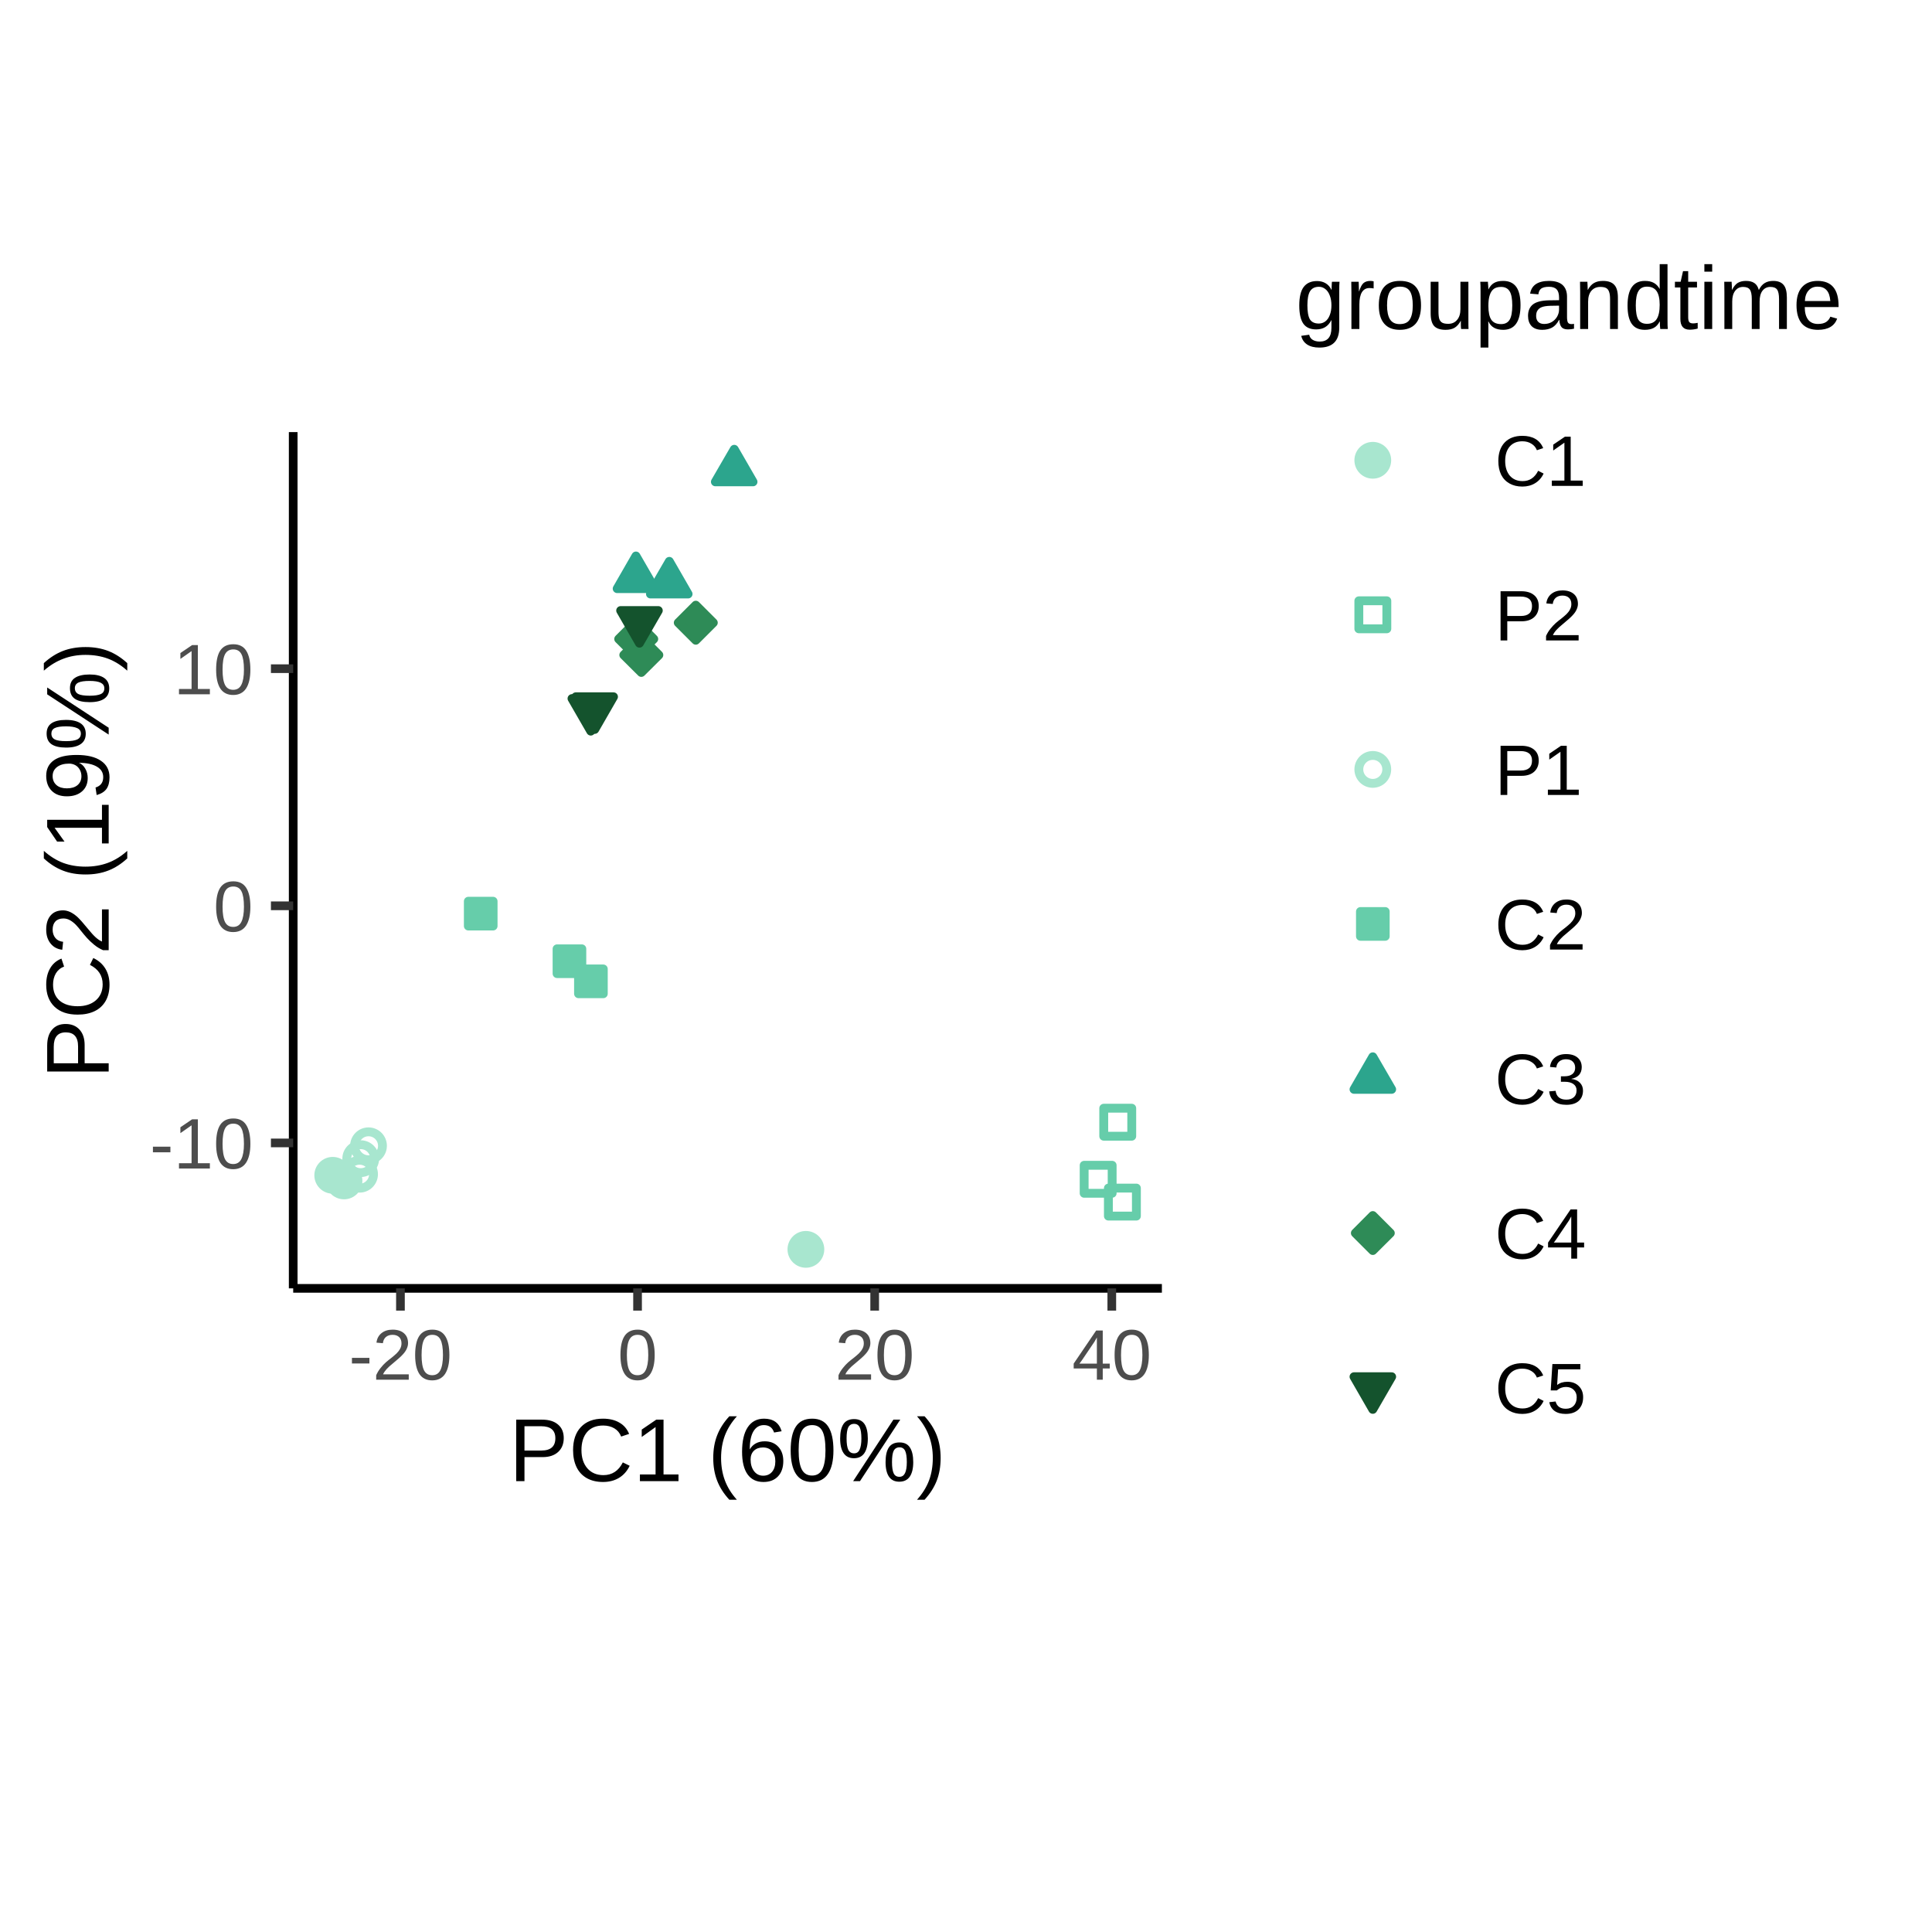
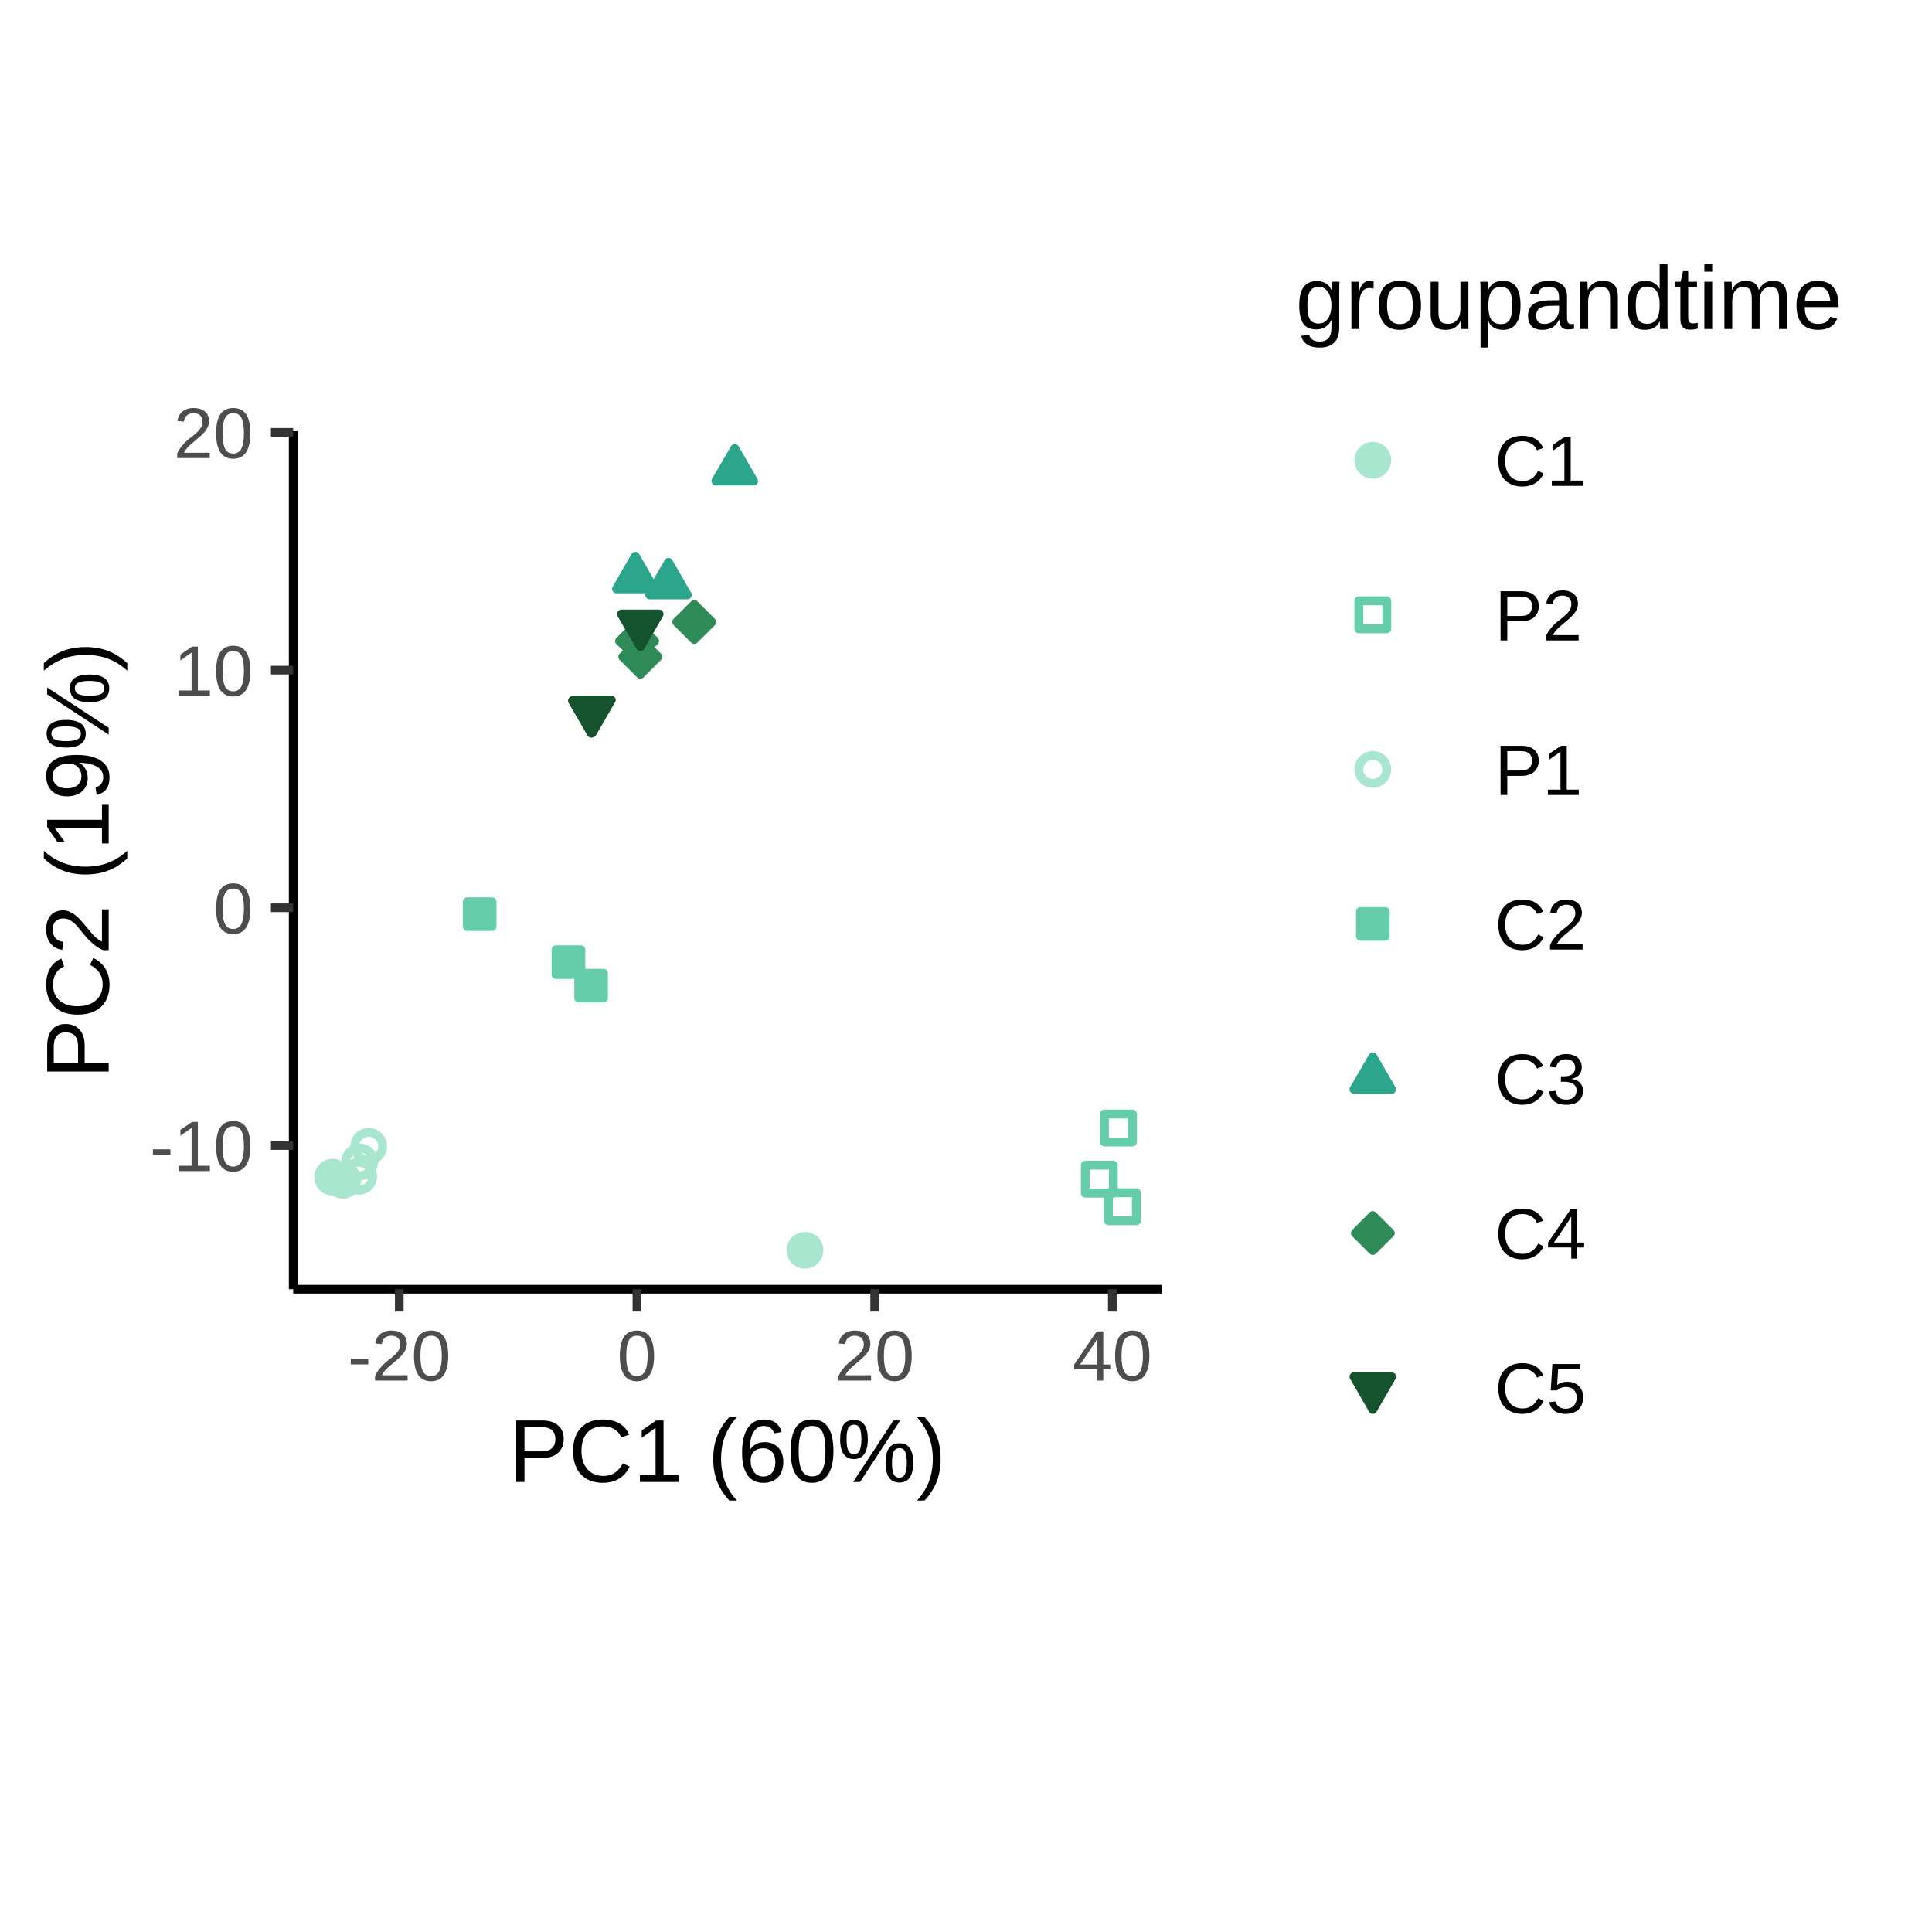
<svg xmlns="http://www.w3.org/2000/svg" class="svglite" width="216.00pt" height="216.00pt" viewBox="0 0 216.00 216.00">
  <defs>
    <style type="text/css">
    .svglite line, .svglite polyline, .svglite polygon, .svglite path, .svglite rect, .svglite circle {
      fill: none;
      stroke: #000000;
      stroke-linecap: round;
      stroke-linejoin: round;
      stroke-miterlimit: 10.00;
    }
    .svglite text {
      white-space: pre;
    }
  </style>
  </defs>
  <rect width="100%" height="100%" style="stroke: none; fill: #FFFFFF;" />
  <defs>
    <clipPath id="cpMC4wMHwyMTYuMDB8MC4wMHwyMTYuMDA=">
      <rect x="0.00" y="0.00" width="216.00" height="216.00" />
    </clipPath>
  </defs>
  <g clip-path="url(#cpMC4wMHwyMTYuMDB8MC4wMHwyMTYuMDA=)">
</g>
  <defs>
-     <clipPath id="cpMC4wMHwyMTYuMDB8NDMuMzN8MTcyLjY3">
-       <rect x="0.00" y="43.33" width="216.00" height="129.35" />
+     <clipPath id="cpMC4wMHwyMTYuMDB8NDMuMjN8MTcyLjc3">
+       <rect x="0.00" y="43.23" width="216.00" height="129.55" />
    </clipPath>
  </defs>
-   <g clip-path="url(#cpMC4wMHwyMTYuMDB8NDMuMzN8MTcyLjY3)">
-     <rect x="-0" y="43.33" width="216.00" height="129.35" style="stroke-width: 0.97; stroke: #FFFFFF; fill: #FFFFFF;" />
+   <g clip-path="url(#cpMC4wMHwyMTYuMDB8NDMuMjN8MTcyLjc3)">
+     <rect x="-0" y="43.23" width="216.00" height="129.55" style="stroke-width: 0.97; stroke: #FFFFFF; fill: #FFFFFF;" />
  </g>
  <g clip-path="url(#cpMC4wMHwyMTYuMDB8MC4wMHwyMTYuMDA=)">
</g>
  <defs>
-     <clipPath id="cpMzIuNzh8MTI5LjkwfDQ4LjMxfDE0NC4wNA==">
-       <rect x="32.78" y="48.31" width="97.12" height="95.73" />
+     <clipPath id="cpMzIuNzh8MTI5LjkwfDQ4LjIxfDE0NC4xNA==">
+       <rect x="32.78" y="48.21" width="97.12" height="95.93" />
    </clipPath>
  </defs>
-   <g clip-path="url(#cpMzIuNzh8MTI5LjkwfDQ4LjMxfDE0NC4wNA==)">
-     <rect x="32.78" y="48.31" width="97.12" height="95.73" style="stroke-width: 0.97; stroke: none; fill: #FFFFFF;" />
-     <circle cx="37.20" cy="131.40" r="1.56" style="stroke-width: 0.99; stroke: #A8E6CF; fill: #A8E6CF;" />
-     <circle cx="38.46" cy="132.03" r="1.56" style="stroke-width: 0.99; stroke: #A8E6CF; fill: #A8E6CF;" />
-     <circle cx="90.10" cy="139.68" r="1.56" style="stroke-width: 0.99; stroke: #A8E6CF; fill: #A8E6CF;" />
-     <rect x="52.36" y="100.76" width="2.77" height="2.77" style="stroke-width: 0.99; stroke: #66CDAA; fill: #66CDAA;" />
-     <rect x="62.28" y="106.08" width="2.77" height="2.77" style="stroke-width: 0.99; stroke: #66CDAA; fill: #66CDAA;" />
-     <rect x="64.68" y="108.33" width="2.77" height="2.77" style="stroke-width: 0.99; stroke: #66CDAA; fill: #66CDAA;" />
-     <polygon points="74.83,62.76 76.93,66.41 72.72,66.41 " style="stroke-width: 0.99; stroke: #2CA58D; fill: #2CA58D;" />
-     <polygon points="71.10,62.16 73.21,65.81 69.00,65.81 " style="stroke-width: 0.99; stroke: #2CA58D; fill: #2CA58D;" />
-     <polygon points="82.09,50.23 84.19,53.87 79.98,53.87 " style="stroke-width: 0.99; stroke: #2CA58D; fill: #2CA58D;" />
-     <polygon points="71.70,75.18 73.66,73.23 71.70,71.27 69.74,73.23 " style="stroke-width: 0.99; stroke: #2E8B57; fill: #2E8B57;" />
-     <polygon points="71.13,73.40 73.09,71.44 71.13,69.48 69.17,71.44 " style="stroke-width: 0.99; stroke: #2E8B57; fill: #2E8B57;" />
-     <polygon points="77.79,71.58 79.75,69.62 77.79,67.66 75.83,69.62 " style="stroke-width: 0.99; stroke: #2E8B57; fill: #2E8B57;" />
-     <polygon points="66.49,81.55 68.59,77.90 64.38,77.90 " style="stroke-width: 0.99; stroke: #14532D; fill: #14532D;" />
-     <polygon points="71.49,71.91 73.60,68.26 69.39,68.26 " style="stroke-width: 0.99; stroke: #14532D; fill: #14532D;" />
-     <polygon points="66.05,81.74 68.16,78.10 63.95,78.10 " style="stroke-width: 0.99; stroke: #14532D; fill: #14532D;" />
-     <circle cx="40.20" cy="131.28" r="1.56" style="stroke-width: 0.99; stroke: #A8E6CF;" />
-     <circle cx="41.20" cy="128.10" r="1.56" style="stroke-width: 0.99; stroke: #A8E6CF;" />
-     <circle cx="40.33" cy="129.54" r="1.56" style="stroke-width: 0.99; stroke: #A8E6CF;" />
-     <rect x="121.21" y="130.28" width="3.13" height="3.13" style="stroke-width: 0.99; stroke: #66CDAA;" />
-     <rect x="123.92" y="132.83" width="3.13" height="3.13" style="stroke-width: 0.99; stroke: #66CDAA;" />
-     <rect x="123.40" y="123.90" width="3.13" height="3.13" style="stroke-width: 0.99; stroke: #66CDAA;" />
+   <g clip-path="url(#cpMzIuNzh8MTI5LjkwfDQ4LjIxfDE0NC4xNA==)">
+     <rect x="32.78" y="48.21" width="97.12" height="95.93" style="stroke-width: 0.97; stroke: none; fill: #FFFFFF;" />
+     <circle cx="37.20" cy="131.61" r="1.56" style="stroke-width: 0.99; stroke: #A8E6CF; fill: #A8E6CF;" />
+     <circle cx="38.34" cy="131.95" r="1.56" style="stroke-width: 0.99; stroke: #A8E6CF; fill: #A8E6CF;" />
+     <circle cx="90.00" cy="139.78" r="1.56" style="stroke-width: 0.99; stroke: #A8E6CF; fill: #A8E6CF;" />
+     <rect x="52.24" y="100.82" width="2.77" height="2.77" style="stroke-width: 0.99; stroke: #66CDAA; fill: #66CDAA;" />
+     <rect x="62.17" y="106.18" width="2.77" height="2.77" style="stroke-width: 0.99; stroke: #66CDAA; fill: #66CDAA;" />
+     <rect x="64.70" y="108.81" width="2.77" height="2.77" style="stroke-width: 0.99; stroke: #66CDAA; fill: #66CDAA;" />
+     <polygon points="74.74,62.87 76.84,66.51 72.63,66.51 " style="stroke-width: 0.99; stroke: #2CA58D; fill: #2CA58D;" />
+     <polygon points="71.03,62.19 73.14,65.84 68.93,65.84 " style="stroke-width: 0.99; stroke: #2CA58D; fill: #2CA58D;" />
+     <polygon points="82.15,50.14 84.25,53.78 80.04,53.78 " style="stroke-width: 0.99; stroke: #2CA58D; fill: #2CA58D;" />
+     <polygon points="71.59,75.39 73.55,73.43 71.59,71.47 69.63,73.43 " style="stroke-width: 0.99; stroke: #2E8B57; fill: #2E8B57;" />
+     <polygon points="71.23,73.62 73.19,71.66 71.23,69.70 69.27,71.66 " style="stroke-width: 0.99; stroke: #2E8B57; fill: #2E8B57;" />
+     <polygon points="77.62,71.49 79.58,69.54 77.62,67.58 75.66,69.54 " style="stroke-width: 0.99; stroke: #2E8B57; fill: #2E8B57;" />
+     <polygon points="66.23,81.91 68.34,78.26 64.13,78.26 " style="stroke-width: 0.99; stroke: #14532D; fill: #14532D;" />
+     <polygon points="71.59,72.29 73.69,68.65 69.48,68.65 " style="stroke-width: 0.99; stroke: #14532D; fill: #14532D;" />
+     <polygon points="66.11,81.98 68.21,78.34 64.00,78.34 " style="stroke-width: 0.99; stroke: #14532D; fill: #14532D;" />
+     <circle cx="40.10" cy="131.52" r="1.56" style="stroke-width: 0.99; stroke: #A8E6CF;" />
+     <circle cx="41.22" cy="128.16" r="1.56" style="stroke-width: 0.99; stroke: #A8E6CF;" />
+     <circle cx="40.21" cy="129.90" r="1.56" style="stroke-width: 0.99; stroke: #A8E6CF;" />
+     <rect x="121.34" y="130.27" width="3.13" height="3.13" style="stroke-width: 0.99; stroke: #66CDAA;" />
+     <rect x="123.92" y="133.35" width="3.13" height="3.13" style="stroke-width: 0.99; stroke: #66CDAA;" />
+     <rect x="123.48" y="124.55" width="3.13" height="3.13" style="stroke-width: 0.99; stroke: #66CDAA;" />
  </g>
  <g clip-path="url(#cpMC4wMHwyMTYuMDB8MC4wMHwyMTYuMDA=)">
-     <polyline points="32.78,144.04 32.78,48.31 " style="stroke-width: 0.97; stroke-linecap: butt;" />
-     <text x="28.30" y="130.64" text-anchor="end" style="font-size: 8.00px;fill: #4D4D4D; font-family: &quot;Arial&quot;;" textLength="11.56px" lengthAdjust="spacingAndGlyphs">-10</text>
-     <text x="28.30" y="104.13" text-anchor="end" style="font-size: 8.00px;fill: #4D4D4D; font-family: &quot;Arial&quot;;" textLength="4.45px" lengthAdjust="spacingAndGlyphs">0</text>
-     <text x="28.30" y="77.62" text-anchor="end" style="font-size: 8.00px;fill: #4D4D4D; font-family: &quot;Arial&quot;;" textLength="8.90px" lengthAdjust="spacingAndGlyphs">10</text>
-     <polyline points="30.29,127.78 32.78,127.78 " style="stroke-width: 0.97; stroke: #333333; stroke-linecap: butt;" />
-     <polyline points="30.29,101.27 32.78,101.27 " style="stroke-width: 0.97; stroke: #333333; stroke-linecap: butt;" />
-     <polyline points="30.29,74.76 32.78,74.76 " style="stroke-width: 0.97; stroke: #333333; stroke-linecap: butt;" />
-     <polyline points="32.78,144.04 129.90,144.04 " style="stroke-width: 0.97; stroke-linecap: butt;" />
-     <polyline points="44.77,146.53 44.77,144.04 " style="stroke-width: 0.97; stroke: #333333; stroke-linecap: butt;" />
-     <polyline points="71.28,146.53 71.28,144.04 " style="stroke-width: 0.97; stroke: #333333; stroke-linecap: butt;" />
-     <polyline points="97.79,146.53 97.79,144.04 " style="stroke-width: 0.97; stroke: #333333; stroke-linecap: butt;" />
-     <polyline points="124.30,146.53 124.30,144.04 " style="stroke-width: 0.97; stroke: #333333; stroke-linecap: butt;" />
-     <text x="44.77" y="154.25" text-anchor="middle" style="font-size: 8.00px;fill: #4D4D4D; font-family: &quot;Arial&quot;;" textLength="11.56px" lengthAdjust="spacingAndGlyphs">-20</text>
-     <text x="71.28" y="154.25" text-anchor="middle" style="font-size: 8.00px;fill: #4D4D4D; font-family: &quot;Arial&quot;;" textLength="4.45px" lengthAdjust="spacingAndGlyphs">0</text>
-     <text x="97.79" y="154.25" text-anchor="middle" style="font-size: 8.00px;fill: #4D4D4D; font-family: &quot;Arial&quot;;" textLength="8.90px" lengthAdjust="spacingAndGlyphs">20</text>
-     <text x="124.30" y="154.25" text-anchor="middle" style="font-size: 8.00px;fill: #4D4D4D; font-family: &quot;Arial&quot;;" textLength="8.90px" lengthAdjust="spacingAndGlyphs">40</text>
-     <text x="81.34" y="165.59" text-anchor="middle" style="font-size: 10.00px; font-family: &quot;Arial&quot;;" textLength="48.92px" lengthAdjust="spacingAndGlyphs">PC1 (60%)</text>
+     <polyline points="32.78,144.14 32.78,48.21 " style="stroke-width: 0.97; stroke-linecap: butt;" />
+     <text x="28.30" y="130.93" text-anchor="end" style="font-size: 8.00px;fill: #4D4D4D; font-family: &quot;Arial&quot;;" textLength="11.56px" lengthAdjust="spacingAndGlyphs">-10</text>
+     <text x="28.30" y="104.36" text-anchor="end" style="font-size: 8.00px;fill: #4D4D4D; font-family: &quot;Arial&quot;;" textLength="4.45px" lengthAdjust="spacingAndGlyphs">0</text>
+     <text x="28.30" y="77.79" text-anchor="end" style="font-size: 8.00px;fill: #4D4D4D; font-family: &quot;Arial&quot;;" textLength="8.90px" lengthAdjust="spacingAndGlyphs">10</text>
+     <text x="28.30" y="51.21" text-anchor="end" style="font-size: 8.00px;fill: #4D4D4D; font-family: &quot;Arial&quot;;" textLength="8.90px" lengthAdjust="spacingAndGlyphs">20</text>
+     <polyline points="30.29,128.07 32.78,128.07 " style="stroke-width: 0.97; stroke: #333333; stroke-linecap: butt;" />
+     <polyline points="30.29,101.49 32.78,101.49 " style="stroke-width: 0.97; stroke: #333333; stroke-linecap: butt;" />
+     <polyline points="30.29,74.92 32.78,74.92 " style="stroke-width: 0.97; stroke: #333333; stroke-linecap: butt;" />
+     <polyline points="30.29,48.34 32.78,48.34 " style="stroke-width: 0.97; stroke: #333333; stroke-linecap: butt;" />
+     <polyline points="32.78,144.14 129.90,144.14 " style="stroke-width: 0.97; stroke-linecap: butt;" />
+     <polyline points="44.64,146.63 44.64,144.14 " style="stroke-width: 0.97; stroke: #333333; stroke-linecap: butt;" />
+     <polyline points="71.21,146.63 71.21,144.14 " style="stroke-width: 0.97; stroke: #333333; stroke-linecap: butt;" />
+     <polyline points="97.79,146.63 97.79,144.14 " style="stroke-width: 0.97; stroke: #333333; stroke-linecap: butt;" />
+     <polyline points="124.36,146.63 124.36,144.14 " style="stroke-width: 0.97; stroke: #333333; stroke-linecap: butt;" />
+     <text x="44.64" y="154.35" text-anchor="middle" style="font-size: 8.00px;fill: #4D4D4D; font-family: &quot;Arial&quot;;" textLength="11.56px" lengthAdjust="spacingAndGlyphs">-20</text>
+     <text x="71.21" y="154.35" text-anchor="middle" style="font-size: 8.00px;fill: #4D4D4D; font-family: &quot;Arial&quot;;" textLength="4.45px" lengthAdjust="spacingAndGlyphs">0</text>
+     <text x="97.79" y="154.35" text-anchor="middle" style="font-size: 8.00px;fill: #4D4D4D; font-family: &quot;Arial&quot;;" textLength="8.90px" lengthAdjust="spacingAndGlyphs">20</text>
+     <text x="124.36" y="154.35" text-anchor="middle" style="font-size: 8.00px;fill: #4D4D4D; font-family: &quot;Arial&quot;;" textLength="8.90px" lengthAdjust="spacingAndGlyphs">40</text>
+     <text x="81.34" y="165.69" text-anchor="middle" style="font-size: 10.00px; font-family: &quot;Arial&quot;;" textLength="48.92px" lengthAdjust="spacingAndGlyphs">PC1 (60%)</text>
    <text transform="translate(12.15,96.17) rotate(-90)" text-anchor="middle" style="font-size: 10.00px; font-family: &quot;Arial&quot;;" textLength="48.92px" lengthAdjust="spacingAndGlyphs">PC2 (19%)</text>
    <rect x="139.86" y="23.59" width="71.16" height="145.17" style="stroke-width: 0.97; stroke: none; fill: #FFFFFF;" />
    <text x="144.84" y="36.78" style="font-size: 10.00px; font-family: &quot;Arial&quot;;" textLength="61.19px" lengthAdjust="spacingAndGlyphs">groupandtime</text>
    <circle cx="153.48" cy="51.46" r="1.56" style="stroke-width: 0.99; stroke: #A8E6CF; fill: #A8E6CF;" />
    <rect x="151.92" y="67.17" width="3.13" height="3.13" style="stroke-width: 0.99; stroke: #66CDAA;" />
    <circle cx="153.48" cy="86.02" r="1.56" style="stroke-width: 0.99; stroke: #A8E6CF;" />
    <rect x="152.10" y="101.91" width="2.77" height="2.77" style="stroke-width: 0.99; stroke: #66CDAA; fill: #66CDAA;" />
    <polygon points="153.48,118.15 155.59,121.79 151.38,121.79 " style="stroke-width: 0.99; stroke: #2CA58D; fill: #2CA58D;" />
    <polygon points="153.48,139.81 155.44,137.86 153.48,135.90 151.53,137.86 " style="stroke-width: 0.99; stroke: #2E8B57; fill: #2E8B57;" />
    <polygon points="153.48,157.57 155.59,153.92 151.38,153.92 " style="stroke-width: 0.99; stroke: #14532D; fill: #14532D;" />
    <text x="167.11" y="54.32" style="font-size: 8.00px; font-family: &quot;Arial&quot;;" textLength="10.22px" lengthAdjust="spacingAndGlyphs">C1</text>
    <text x="167.11" y="71.60" style="font-size: 8.00px; font-family: &quot;Arial&quot;;" textLength="9.78px" lengthAdjust="spacingAndGlyphs">P2</text>
    <text x="167.11" y="88.88" style="font-size: 8.00px; font-family: &quot;Arial&quot;;" textLength="9.78px" lengthAdjust="spacingAndGlyphs">P1</text>
    <text x="167.11" y="106.16" style="font-size: 8.00px; font-family: &quot;Arial&quot;;" textLength="10.22px" lengthAdjust="spacingAndGlyphs">C2</text>
    <text x="167.11" y="123.44" style="font-size: 8.00px; font-family: &quot;Arial&quot;;" textLength="10.22px" lengthAdjust="spacingAndGlyphs">C3</text>
    <text x="167.11" y="140.72" style="font-size: 8.00px; font-family: &quot;Arial&quot;;" textLength="10.22px" lengthAdjust="spacingAndGlyphs">C4</text>
    <text x="167.11" y="158.00" style="font-size: 8.00px; font-family: &quot;Arial&quot;;" textLength="10.22px" lengthAdjust="spacingAndGlyphs">C5</text>
  </g>
</svg>
